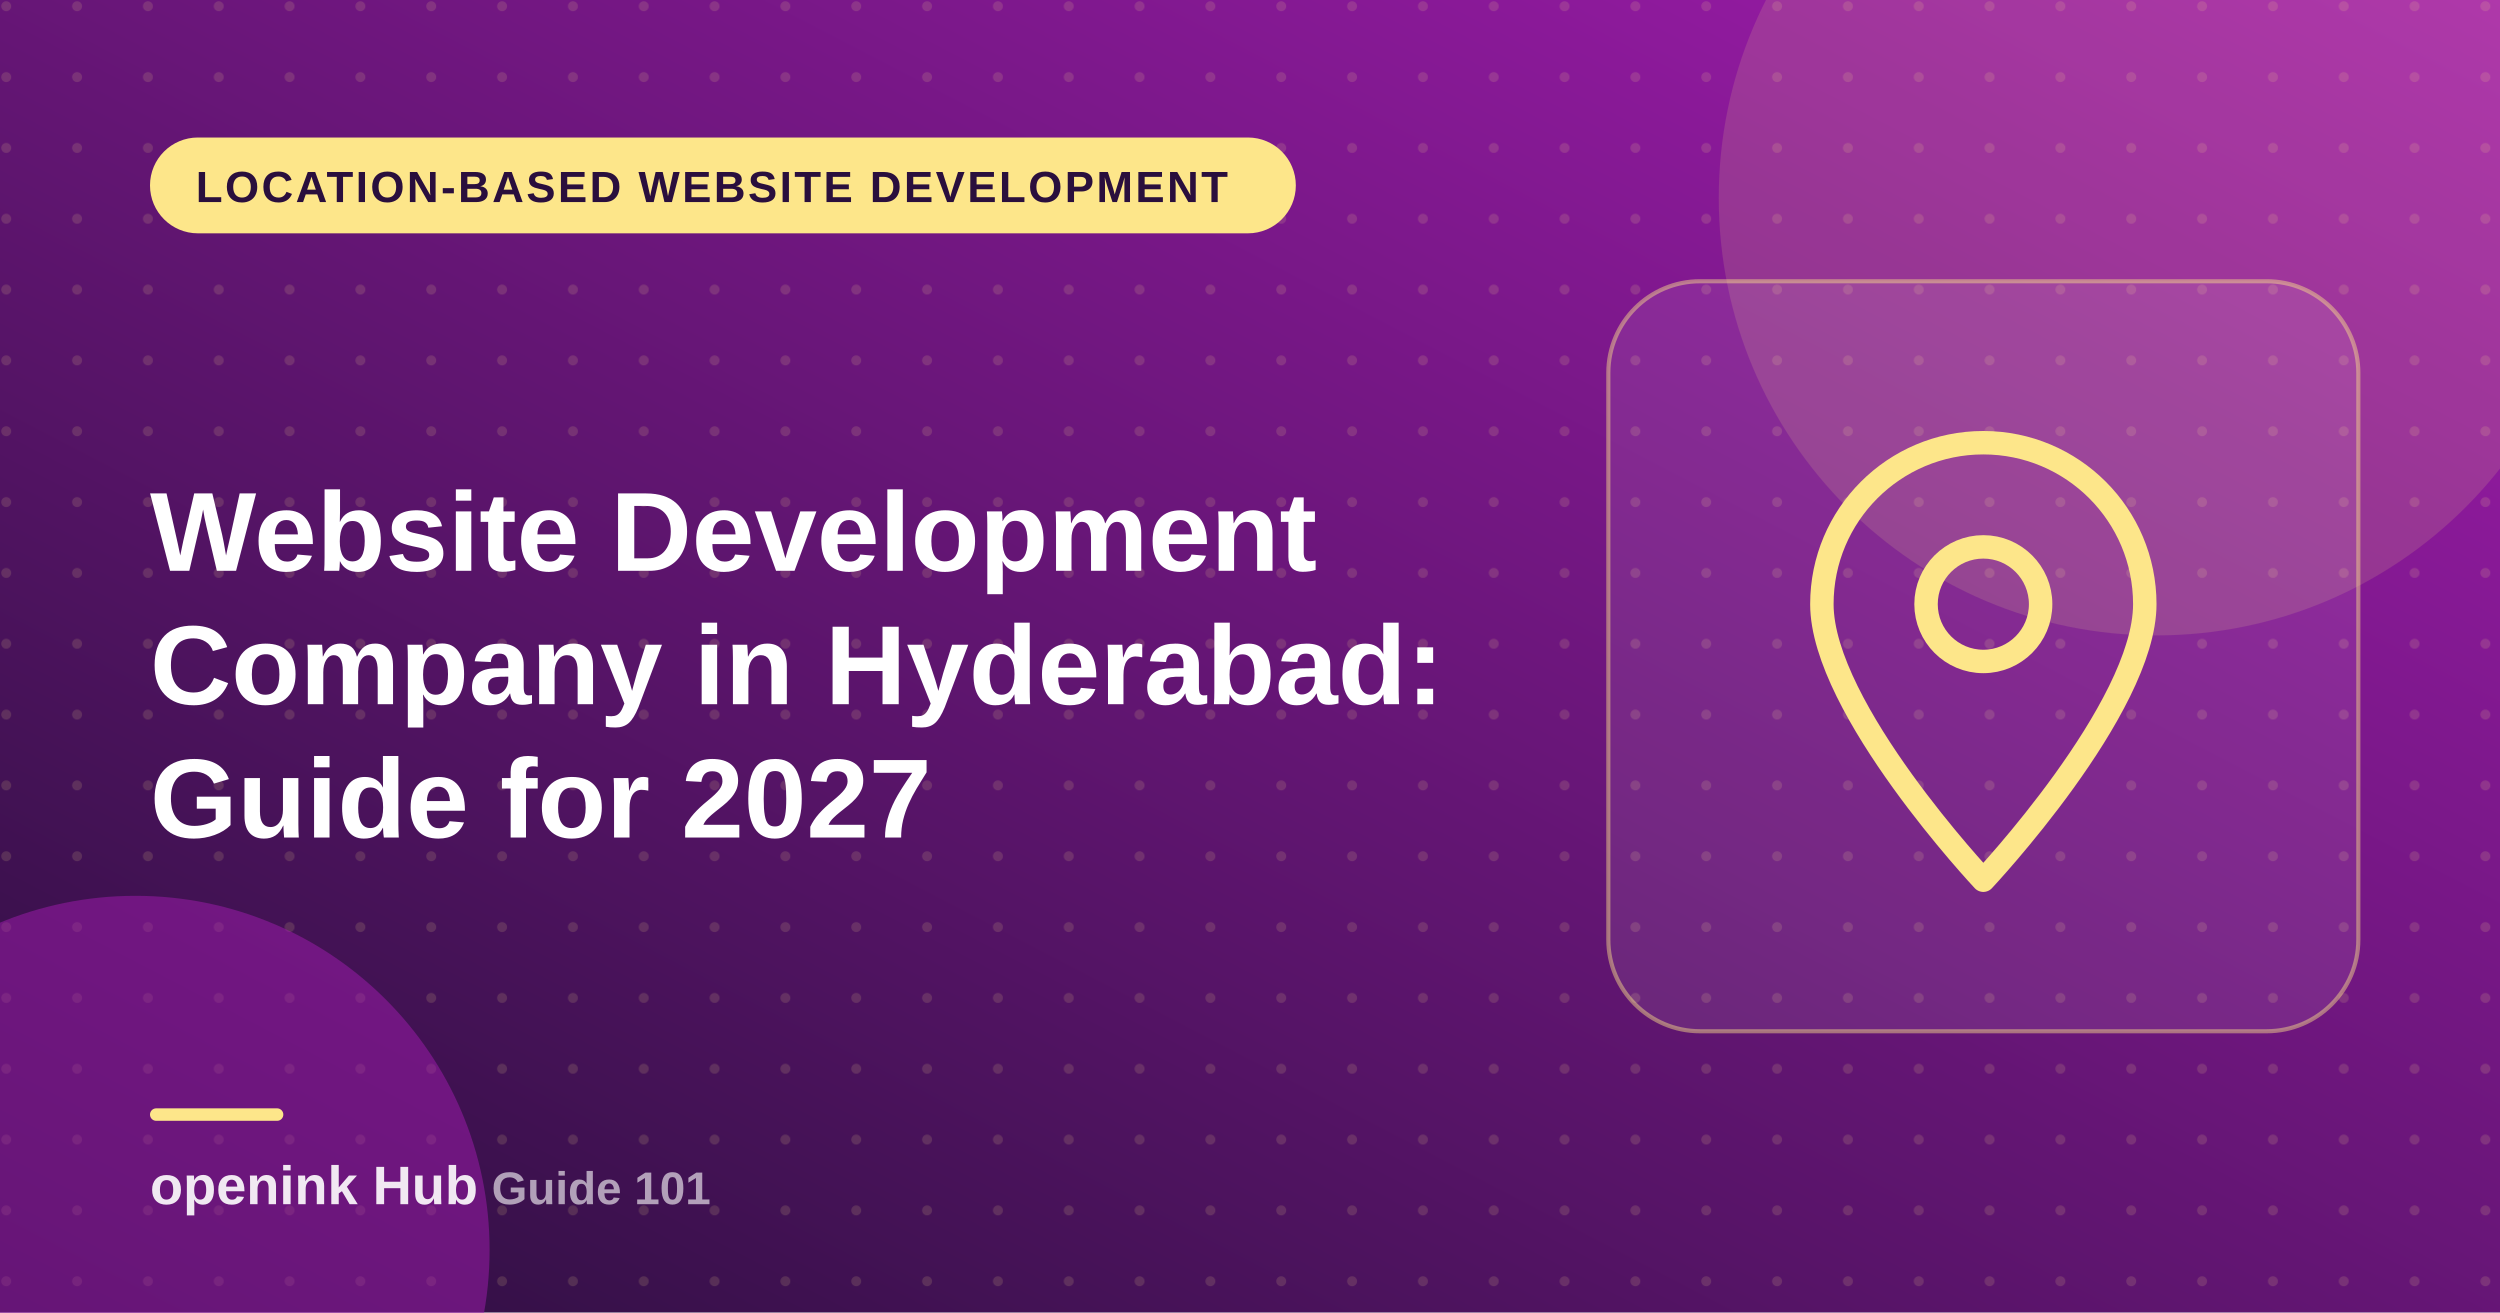
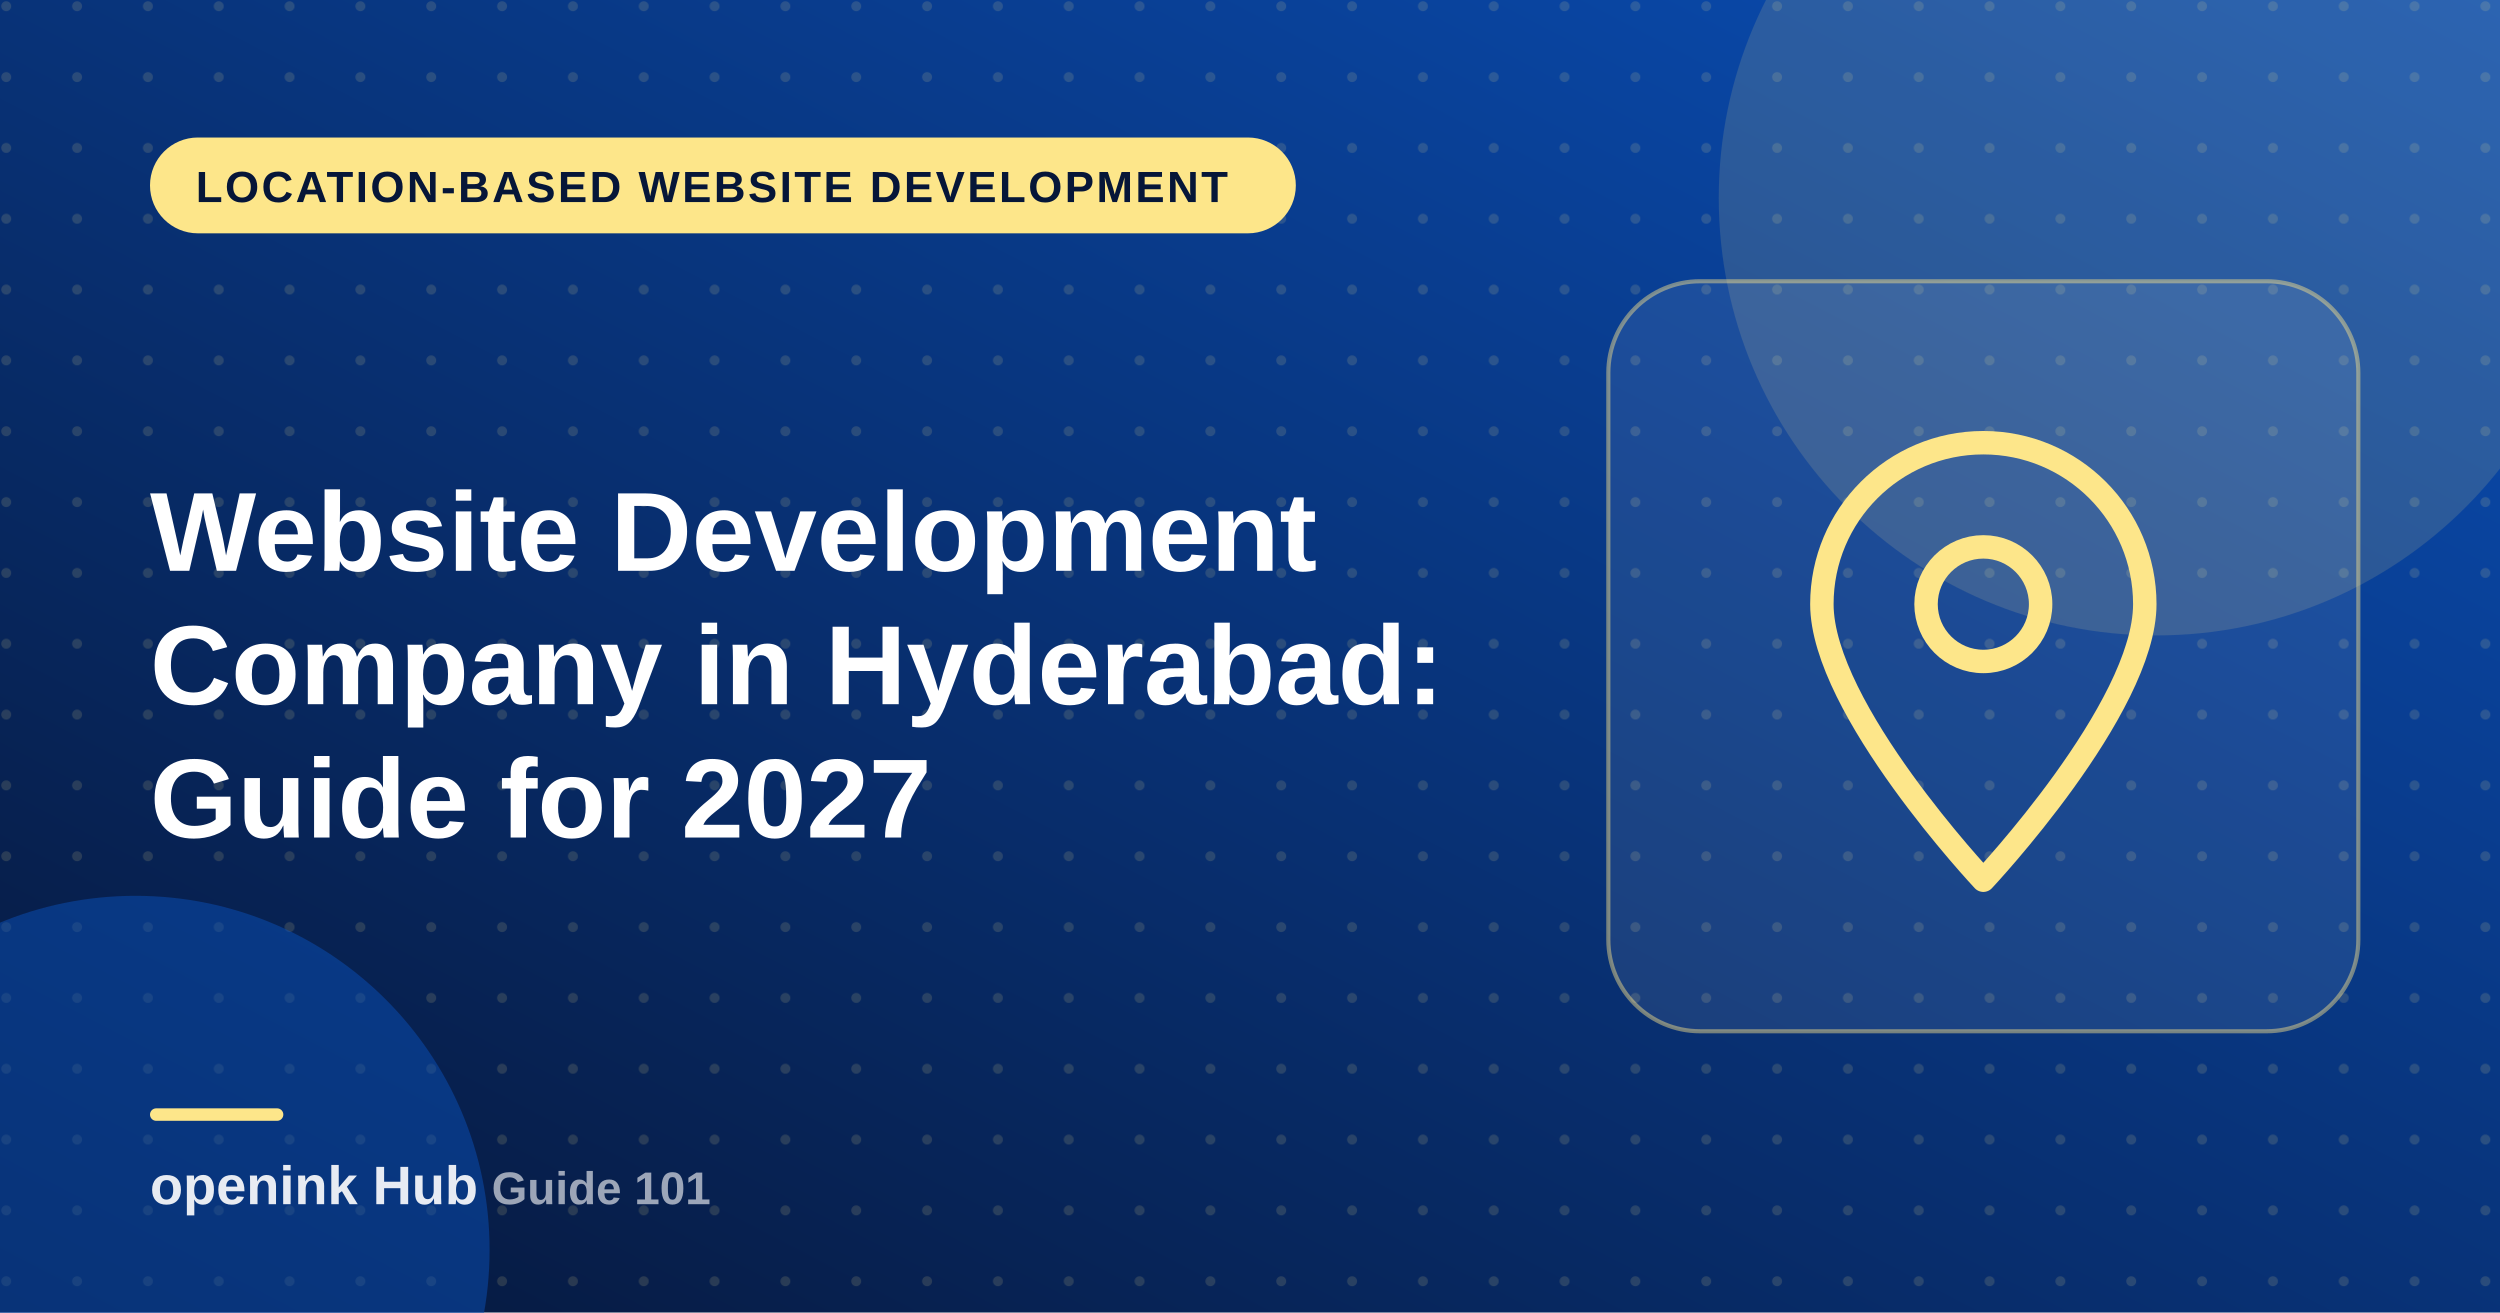
<svg xmlns="http://www.w3.org/2000/svg" width="1200" height="630" viewBox="0 0 1200 630" role="img" aria-label="Website Development Company in Hyderabad: Guide for 2027">
  <defs>
    <linearGradient id="g" x1="0" y1="1" x2="1" y2="0">
-       <stop offset="0" stop-color="#2a0f3d" />
-       <stop offset="1" stop-color="#a21caf" />
+       <stop offset="0" stop-color="#061638" />
+       <stop offset="1" stop-color="#0a4fb8" />
    </linearGradient>
    <pattern id="p" width="34" height="34" patternUnits="userSpaceOnUse">
      <circle cx="3" cy="3" r="2.4" fill="#fde68a" />
    </pattern>
    <style>.ic{fill:none;stroke:#fde68a;stroke-width:9;stroke-linecap:round;stroke-linejoin:round}.ic .f{fill:#fde68a;stroke:none}</style>
  </defs>
  <rect width="1200" height="630" fill="url(#g)" />
  <rect width="1200" height="630" fill="url(#p)" opacity=".14" />
  <circle cx="1035" cy="95" r="210" fill="#fde68a" opacity=".14" />
-   <circle cx="65" cy="600" r="170" fill="#a21caf" opacity=".5" />
+   <circle cx="65" cy="600" r="170" fill="#0a4fb8" opacity=".5" />
  <rect x="772" y="135" width="360" height="360" rx="44" fill="#fff" fill-opacity=".08" stroke="#fde68a" stroke-opacity=".45" stroke-width="2" />
  <g class="ic" transform="translate(827 190) scale(1.25)">
    <path d="M100 186S38 120 38 80a62 62 0 0 1 124 0c0 40-62 106-62 106Z" />
    <circle cx="100" cy="80" r="22" />
  </g>
  <rect x="72" y="66" width="550" height="46" rx="23" fill="#fde68a" />
-   <text x="94" y="97" fill="#2a0f3d" font-family="Segoe UI,Arial,sans-serif" font-size="21" font-weight="700" letter-spacing="1.2">LOCATION-BASED WEBSITE DEVELOPMENT</text>
+   <text x="94" y="97" fill="#061638" font-family="Segoe UI,Arial,sans-serif" font-size="21" font-weight="700" letter-spacing="1.2">LOCATION-BASED WEBSITE DEVELOPMENT</text>
  <text x="72" y="274" fill="#fff" font-family="Segoe UI,Arial,sans-serif" font-size="54" font-weight="800">Website Development</text>
  <text x="72" y="338" fill="#fff" font-family="Segoe UI,Arial,sans-serif" font-size="54" font-weight="800">Company in Hyderabad:</text>
  <text x="72" y="402" fill="#fff" font-family="Segoe UI,Arial,sans-serif" font-size="54" font-weight="800">Guide for 2027</text>
  <rect x="72" y="532" width="64" height="6" rx="3" fill="#fde68a" />
  <text x="72" y="578" fill="#fff" fill-opacity=".9" font-family="Segoe UI,Arial,sans-serif" font-size="26" font-weight="700">openink Hub</text>
  <text x="236" y="578" fill="#fff" fill-opacity=".6" font-family="Segoe UI,Arial,sans-serif" font-size="22" font-weight="600">Guide 101</text>
</svg>
